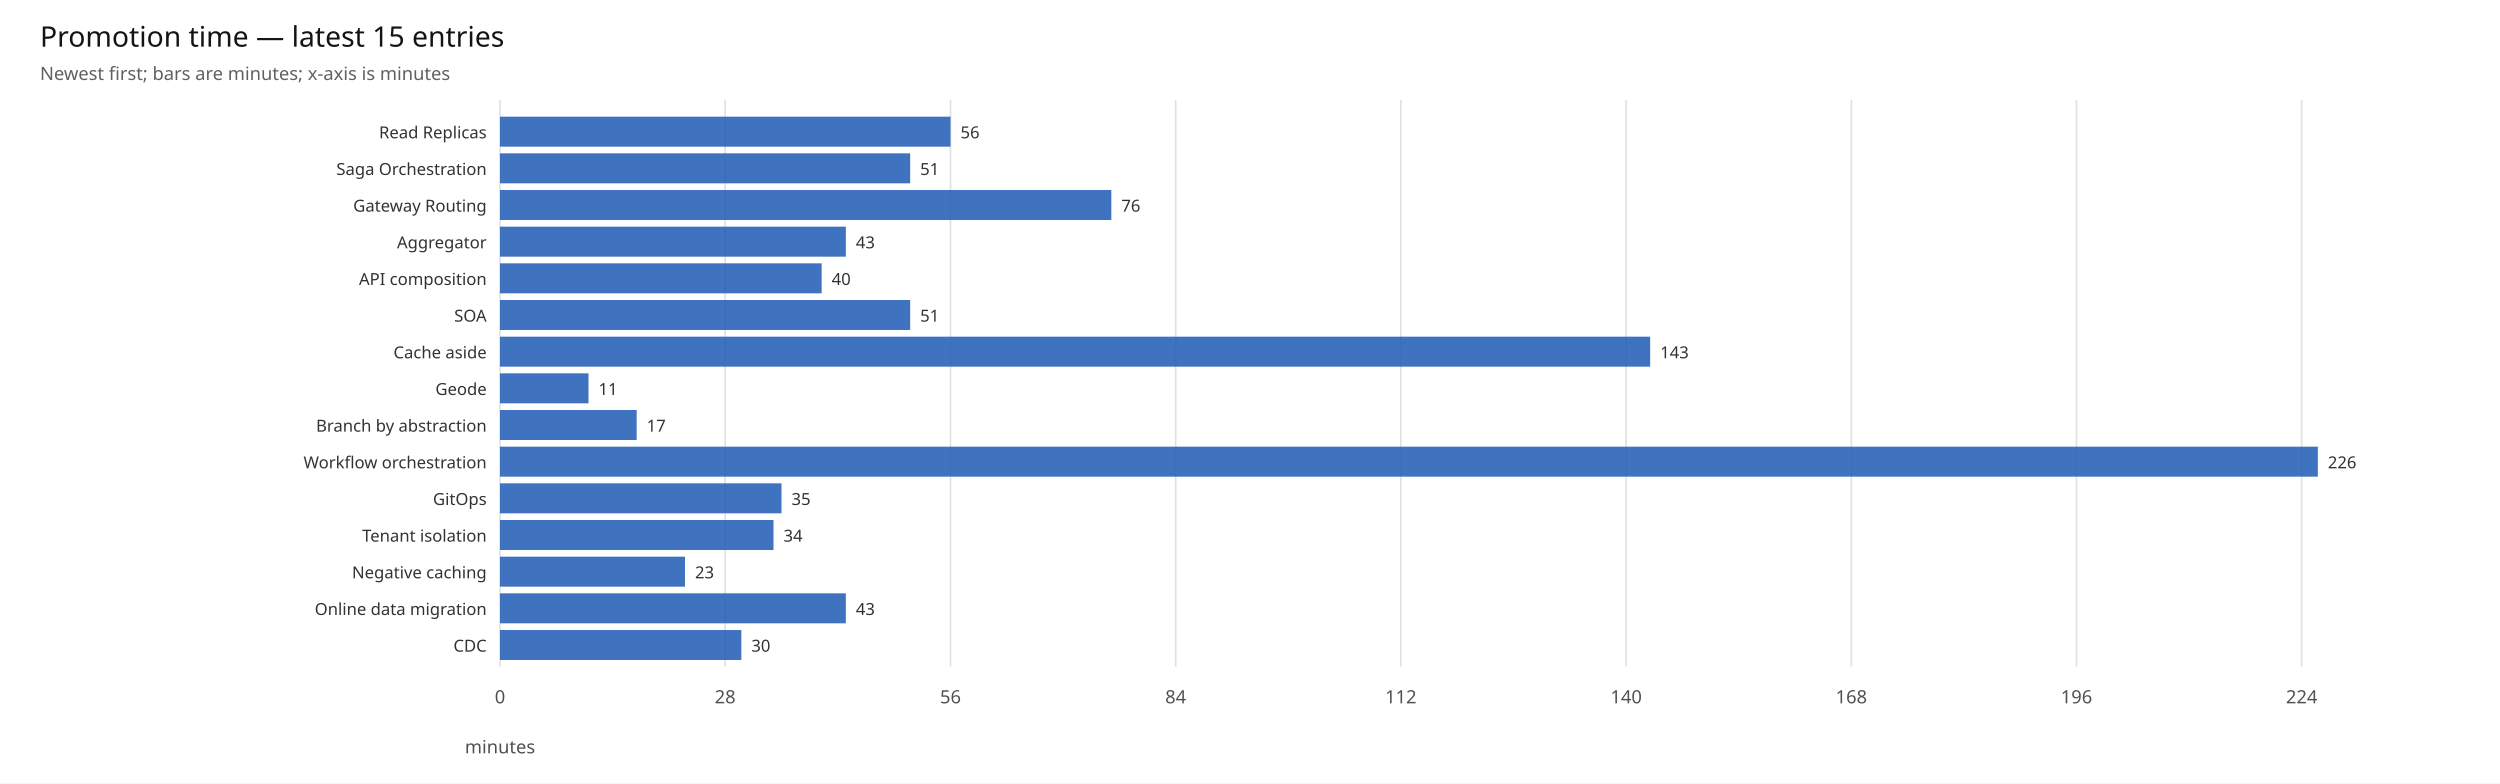
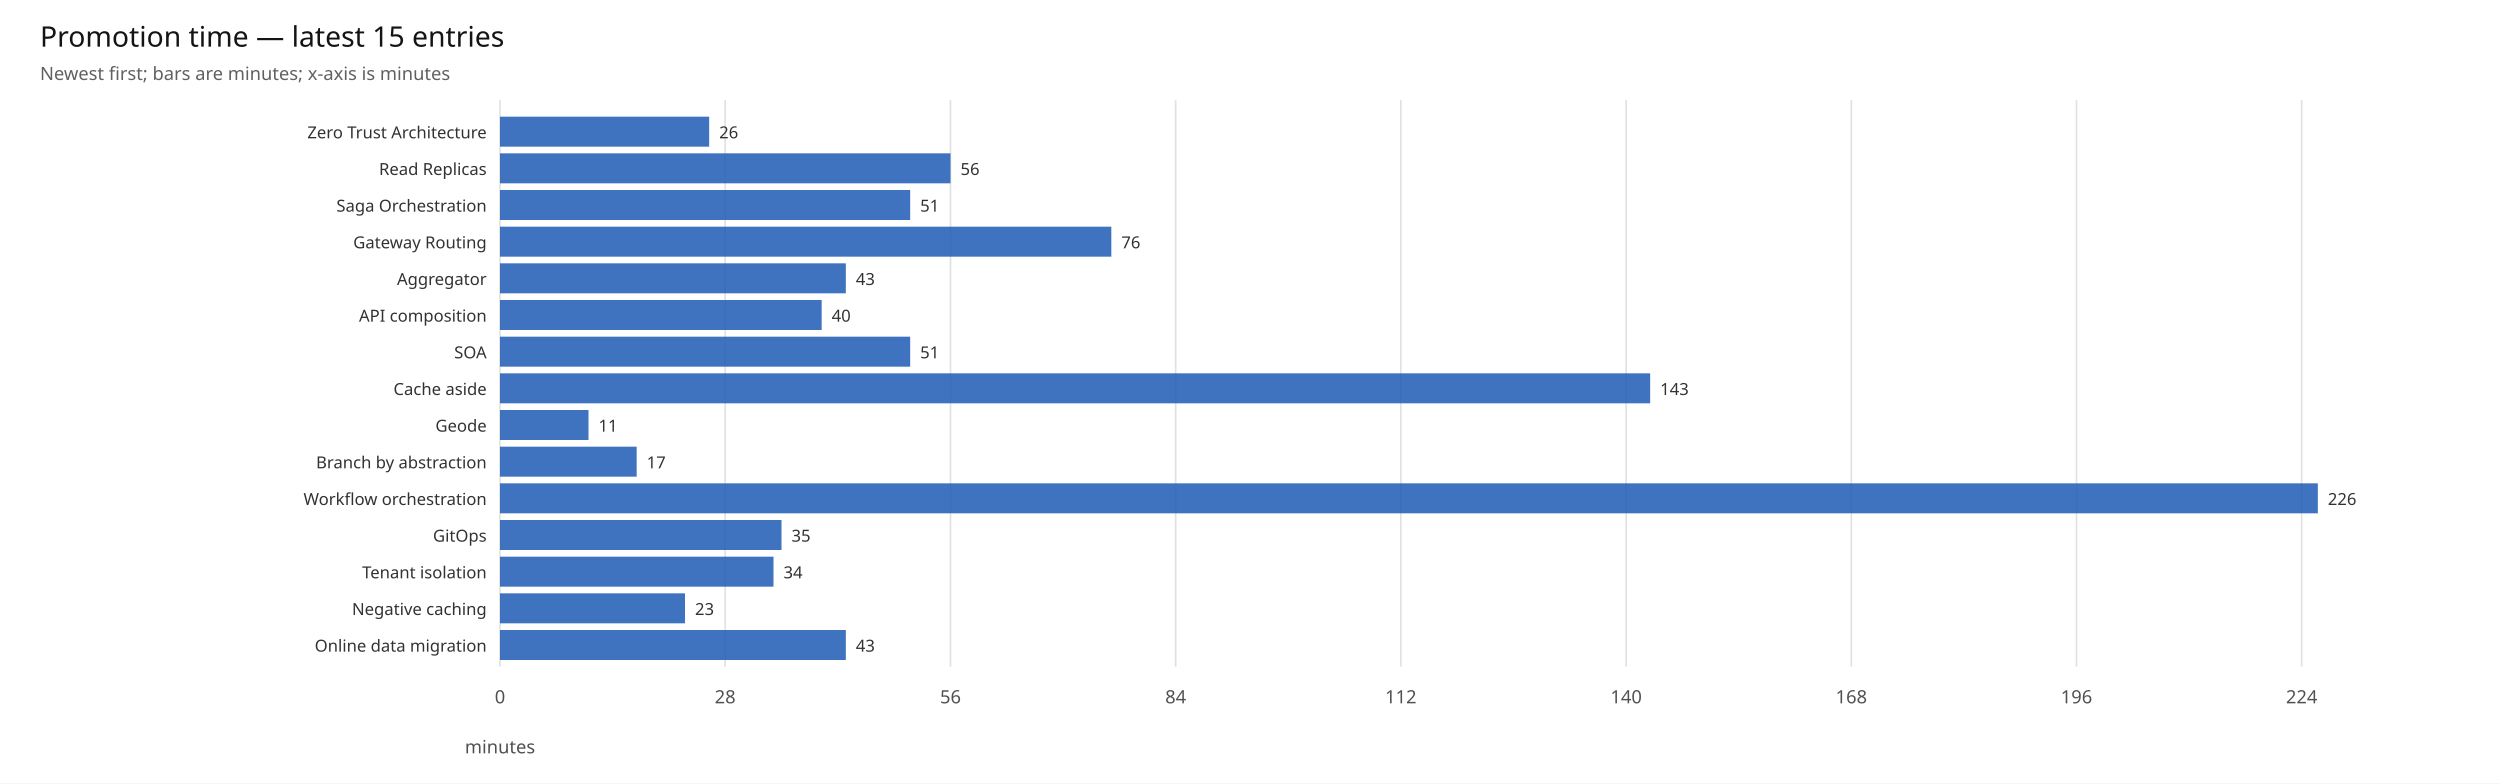
<svg xmlns="http://www.w3.org/2000/svg" width="1500" height="470" viewBox="0 0 1500 470">
  <rect width="100%" height="100%" fill="white" />
  <text x="24" y="28" font-family="Verdana" font-size="17" fill="#141414">Promotion time — latest 15 entries</text>
  <text x="24" y="48" font-family="Verdana" font-size="11" fill="#606060">Newest first; bars are minutes; x-axis is minutes</text>
  <line x1="300.0" y1="60" x2="300.0" y2="400" stroke="#e1e1e1" />
  <text x="300.0" y="422" text-anchor="middle" font-family="Verdana" font-size="11" fill="#505050">0</text>
  <line x1="435.1" y1="60" x2="435.1" y2="400" stroke="#e1e1e1" />
  <text x="435.1" y="422" text-anchor="middle" font-family="Verdana" font-size="11" fill="#505050">28</text>
  <line x1="570.3" y1="60" x2="570.3" y2="400" stroke="#e1e1e1" />
  <text x="570.3" y="422" text-anchor="middle" font-family="Verdana" font-size="11" fill="#505050">56</text>
  <line x1="705.4" y1="60" x2="705.4" y2="400" stroke="#e1e1e1" />
  <text x="705.4" y="422" text-anchor="middle" font-family="Verdana" font-size="11" fill="#505050">84</text>
  <line x1="840.5" y1="60" x2="840.5" y2="400" stroke="#e1e1e1" />
  <text x="840.5" y="422" text-anchor="middle" font-family="Verdana" font-size="11" fill="#505050">112</text>
  <line x1="975.7" y1="60" x2="975.7" y2="400" stroke="#e1e1e1" />
  <text x="975.7" y="422" text-anchor="middle" font-family="Verdana" font-size="11" fill="#505050">140</text>
  <line x1="1110.8" y1="60" x2="1110.8" y2="400" stroke="#e1e1e1" />
  <text x="1110.8" y="422" text-anchor="middle" font-family="Verdana" font-size="11" fill="#505050">168</text>
  <line x1="1245.9" y1="60" x2="1245.9" y2="400" stroke="#e1e1e1" />
  <text x="1245.9" y="422" text-anchor="middle" font-family="Verdana" font-size="11" fill="#505050">196</text>
  <line x1="1381.0" y1="60" x2="1381.0" y2="400" stroke="#e1e1e1" />
  <text x="1381.0" y="422" text-anchor="middle" font-family="Verdana" font-size="11" fill="#505050">224</text>
-   <rect x="300" y="70" width="270.3" height="18" fill="#1e5ab4" opacity="0.85" />
-   <text x="292" y="83" text-anchor="end" font-family="Verdana" font-size="10" fill="#323232">Read Replicas</text>
-   <text x="576.3" y="83" font-family="Verdana" font-size="10" fill="#323232">56</text>
-   <rect x="300" y="92" width="246.1" height="18" fill="#1e5ab4" opacity="0.85" />
-   <text x="292" y="105" text-anchor="end" font-family="Verdana" font-size="10" fill="#323232">Saga Orchestration</text>
-   <text x="552.1" y="105" font-family="Verdana" font-size="10" fill="#323232">51</text>
-   <rect x="300" y="114" width="366.8" height="18" fill="#1e5ab4" opacity="0.85" />
-   <text x="292" y="127" text-anchor="end" font-family="Verdana" font-size="10" fill="#323232">Gateway Routing</text>
-   <text x="672.8" y="127" font-family="Verdana" font-size="10" fill="#323232">76</text>
-   <rect x="300" y="136" width="207.5" height="18" fill="#1e5ab4" opacity="0.85" />
-   <text x="292" y="149" text-anchor="end" font-family="Verdana" font-size="10" fill="#323232">Aggregator</text>
-   <text x="513.5" y="149" font-family="Verdana" font-size="10" fill="#323232">43</text>
-   <rect x="300" y="158" width="193.0" height="18" fill="#1e5ab4" opacity="0.85" />
-   <text x="292" y="171" text-anchor="end" font-family="Verdana" font-size="10" fill="#323232">API composition</text>
-   <text x="499.0" y="171" font-family="Verdana" font-size="10" fill="#323232">40</text>
-   <rect x="300" y="180" width="246.1" height="18" fill="#1e5ab4" opacity="0.85" />
-   <text x="292" y="193" text-anchor="end" font-family="Verdana" font-size="10" fill="#323232">SOA</text>
-   <text x="552.1" y="193" font-family="Verdana" font-size="10" fill="#323232">51</text>
-   <rect x="300" y="202" width="690.1" height="18" fill="#1e5ab4" opacity="0.85" />
-   <text x="292" y="215" text-anchor="end" font-family="Verdana" font-size="10" fill="#323232">Cache aside</text>
-   <text x="996.1" y="215" font-family="Verdana" font-size="10" fill="#323232">143</text>
-   <rect x="300" y="224" width="53.1" height="18" fill="#1e5ab4" opacity="0.85" />
-   <text x="292" y="237" text-anchor="end" font-family="Verdana" font-size="10" fill="#323232">Geode</text>
-   <text x="359.1" y="237" font-family="Verdana" font-size="10" fill="#323232">11</text>
-   <rect x="300" y="246" width="82.0" height="18" fill="#1e5ab4" opacity="0.85" />
-   <text x="292" y="259" text-anchor="end" font-family="Verdana" font-size="10" fill="#323232">Branch by abstraction</text>
-   <text x="388.0" y="259" font-family="Verdana" font-size="10" fill="#323232">17</text>
-   <rect x="300" y="268" width="1090.7" height="18" fill="#1e5ab4" opacity="0.85" />
-   <text x="292" y="281" text-anchor="end" font-family="Verdana" font-size="10" fill="#323232">Workflow orchestration</text>
-   <text x="1396.7" y="281" font-family="Verdana" font-size="10" fill="#323232">226</text>
-   <rect x="300" y="290" width="168.9" height="18" fill="#1e5ab4" opacity="0.85" />
-   <text x="292" y="303" text-anchor="end" font-family="Verdana" font-size="10" fill="#323232">GitOps</text>
-   <text x="474.9" y="303" font-family="Verdana" font-size="10" fill="#323232">35</text>
-   <rect x="300" y="312" width="164.1" height="18" fill="#1e5ab4" opacity="0.85" />
-   <text x="292" y="325" text-anchor="end" font-family="Verdana" font-size="10" fill="#323232">Tenant isolation</text>
-   <text x="470.1" y="325" font-family="Verdana" font-size="10" fill="#323232">34</text>
-   <rect x="300" y="334" width="111.0" height="18" fill="#1e5ab4" opacity="0.85" />
-   <text x="292" y="347" text-anchor="end" font-family="Verdana" font-size="10" fill="#323232">Negative caching</text>
-   <text x="417.0" y="347" font-family="Verdana" font-size="10" fill="#323232">23</text>
-   <rect x="300" y="356" width="207.5" height="18" fill="#1e5ab4" opacity="0.85" />
-   <text x="292" y="369" text-anchor="end" font-family="Verdana" font-size="10" fill="#323232">Online data migration</text>
-   <text x="513.5" y="369" font-family="Verdana" font-size="10" fill="#323232">43</text>
-   <rect x="300" y="378" width="144.8" height="18" fill="#1e5ab4" opacity="0.85" />
-   <text x="292" y="391" text-anchor="end" font-family="Verdana" font-size="10" fill="#323232">CDC</text>
-   <text x="450.8" y="391" font-family="Verdana" font-size="10" fill="#323232">30</text>
+   <rect x="300" y="70" width="125.5" height="18" fill="#1e5ab4" opacity="0.85" />
+   <text x="292" y="83" text-anchor="end" font-family="Verdana" font-size="10" fill="#323232">Zero Trust Architecture</text>
+   <text x="431.5" y="83" font-family="Verdana" font-size="10" fill="#323232">26</text>
+   <rect x="300" y="92" width="270.3" height="18" fill="#1e5ab4" opacity="0.85" />
+   <text x="292" y="105" text-anchor="end" font-family="Verdana" font-size="10" fill="#323232">Read Replicas</text>
+   <text x="576.3" y="105" font-family="Verdana" font-size="10" fill="#323232">56</text>
+   <rect x="300" y="114" width="246.1" height="18" fill="#1e5ab4" opacity="0.85" />
+   <text x="292" y="127" text-anchor="end" font-family="Verdana" font-size="10" fill="#323232">Saga Orchestration</text>
+   <text x="552.1" y="127" font-family="Verdana" font-size="10" fill="#323232">51</text>
+   <rect x="300" y="136" width="366.8" height="18" fill="#1e5ab4" opacity="0.85" />
+   <text x="292" y="149" text-anchor="end" font-family="Verdana" font-size="10" fill="#323232">Gateway Routing</text>
+   <text x="672.8" y="149" font-family="Verdana" font-size="10" fill="#323232">76</text>
+   <rect x="300" y="158" width="207.5" height="18" fill="#1e5ab4" opacity="0.85" />
+   <text x="292" y="171" text-anchor="end" font-family="Verdana" font-size="10" fill="#323232">Aggregator</text>
+   <text x="513.5" y="171" font-family="Verdana" font-size="10" fill="#323232">43</text>
+   <rect x="300" y="180" width="193.0" height="18" fill="#1e5ab4" opacity="0.85" />
+   <text x="292" y="193" text-anchor="end" font-family="Verdana" font-size="10" fill="#323232">API composition</text>
+   <text x="499.0" y="193" font-family="Verdana" font-size="10" fill="#323232">40</text>
+   <rect x="300" y="202" width="246.1" height="18" fill="#1e5ab4" opacity="0.85" />
+   <text x="292" y="215" text-anchor="end" font-family="Verdana" font-size="10" fill="#323232">SOA</text>
+   <text x="552.1" y="215" font-family="Verdana" font-size="10" fill="#323232">51</text>
+   <rect x="300" y="224" width="690.1" height="18" fill="#1e5ab4" opacity="0.85" />
+   <text x="292" y="237" text-anchor="end" font-family="Verdana" font-size="10" fill="#323232">Cache aside</text>
+   <text x="996.1" y="237" font-family="Verdana" font-size="10" fill="#323232">143</text>
+   <rect x="300" y="246" width="53.1" height="18" fill="#1e5ab4" opacity="0.85" />
+   <text x="292" y="259" text-anchor="end" font-family="Verdana" font-size="10" fill="#323232">Geode</text>
+   <text x="359.1" y="259" font-family="Verdana" font-size="10" fill="#323232">11</text>
+   <rect x="300" y="268" width="82.0" height="18" fill="#1e5ab4" opacity="0.85" />
+   <text x="292" y="281" text-anchor="end" font-family="Verdana" font-size="10" fill="#323232">Branch by abstraction</text>
+   <text x="388.0" y="281" font-family="Verdana" font-size="10" fill="#323232">17</text>
+   <rect x="300" y="290" width="1090.7" height="18" fill="#1e5ab4" opacity="0.85" />
+   <text x="292" y="303" text-anchor="end" font-family="Verdana" font-size="10" fill="#323232">Workflow orchestration</text>
+   <text x="1396.7" y="303" font-family="Verdana" font-size="10" fill="#323232">226</text>
+   <rect x="300" y="312" width="168.9" height="18" fill="#1e5ab4" opacity="0.85" />
+   <text x="292" y="325" text-anchor="end" font-family="Verdana" font-size="10" fill="#323232">GitOps</text>
+   <text x="474.9" y="325" font-family="Verdana" font-size="10" fill="#323232">35</text>
+   <rect x="300" y="334" width="164.1" height="18" fill="#1e5ab4" opacity="0.85" />
+   <text x="292" y="347" text-anchor="end" font-family="Verdana" font-size="10" fill="#323232">Tenant isolation</text>
+   <text x="470.1" y="347" font-family="Verdana" font-size="10" fill="#323232">34</text>
+   <rect x="300" y="356" width="111.0" height="18" fill="#1e5ab4" opacity="0.85" />
+   <text x="292" y="369" text-anchor="end" font-family="Verdana" font-size="10" fill="#323232">Negative caching</text>
+   <text x="417.0" y="369" font-family="Verdana" font-size="10" fill="#323232">23</text>
+   <rect x="300" y="378" width="207.5" height="18" fill="#1e5ab4" opacity="0.85" />
+   <text x="292" y="391" text-anchor="end" font-family="Verdana" font-size="10" fill="#323232">Online data migration</text>
+   <text x="513.5" y="391" font-family="Verdana" font-size="10" fill="#323232">43</text>
  <text x="300" y="452" text-anchor="middle" font-family="Verdana" font-size="11" fill="#505050">minutes</text>
</svg>
